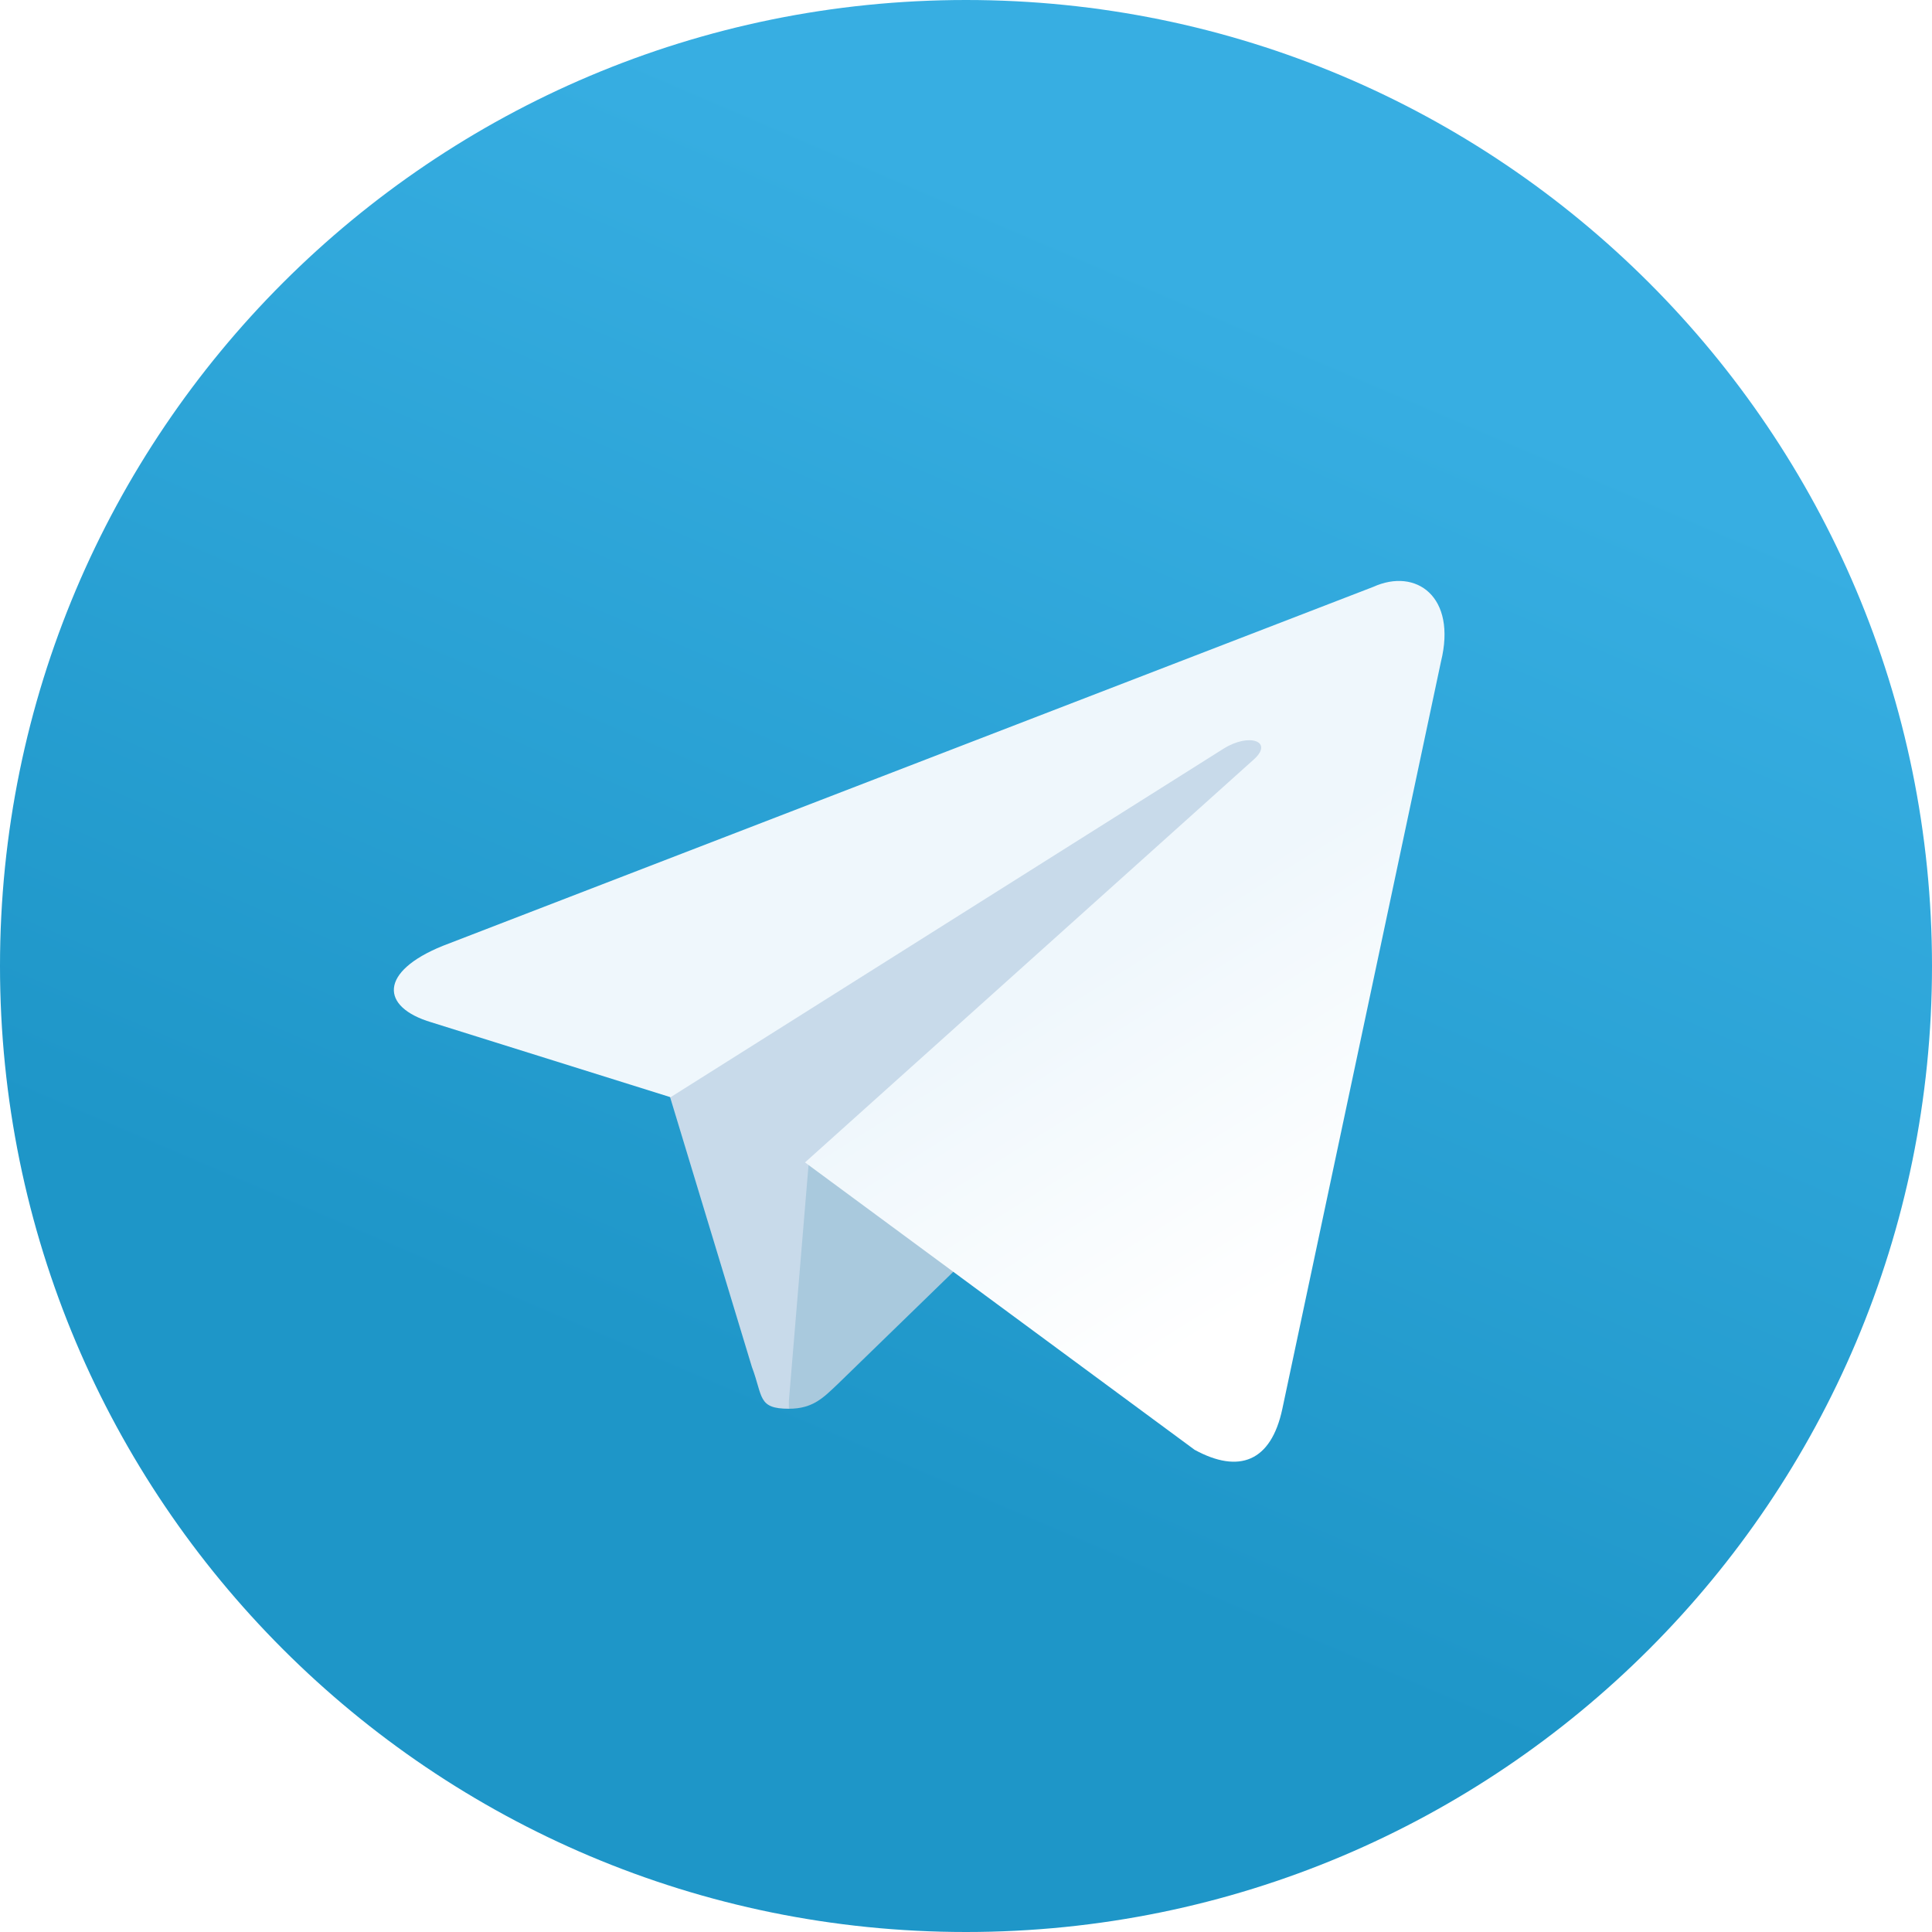
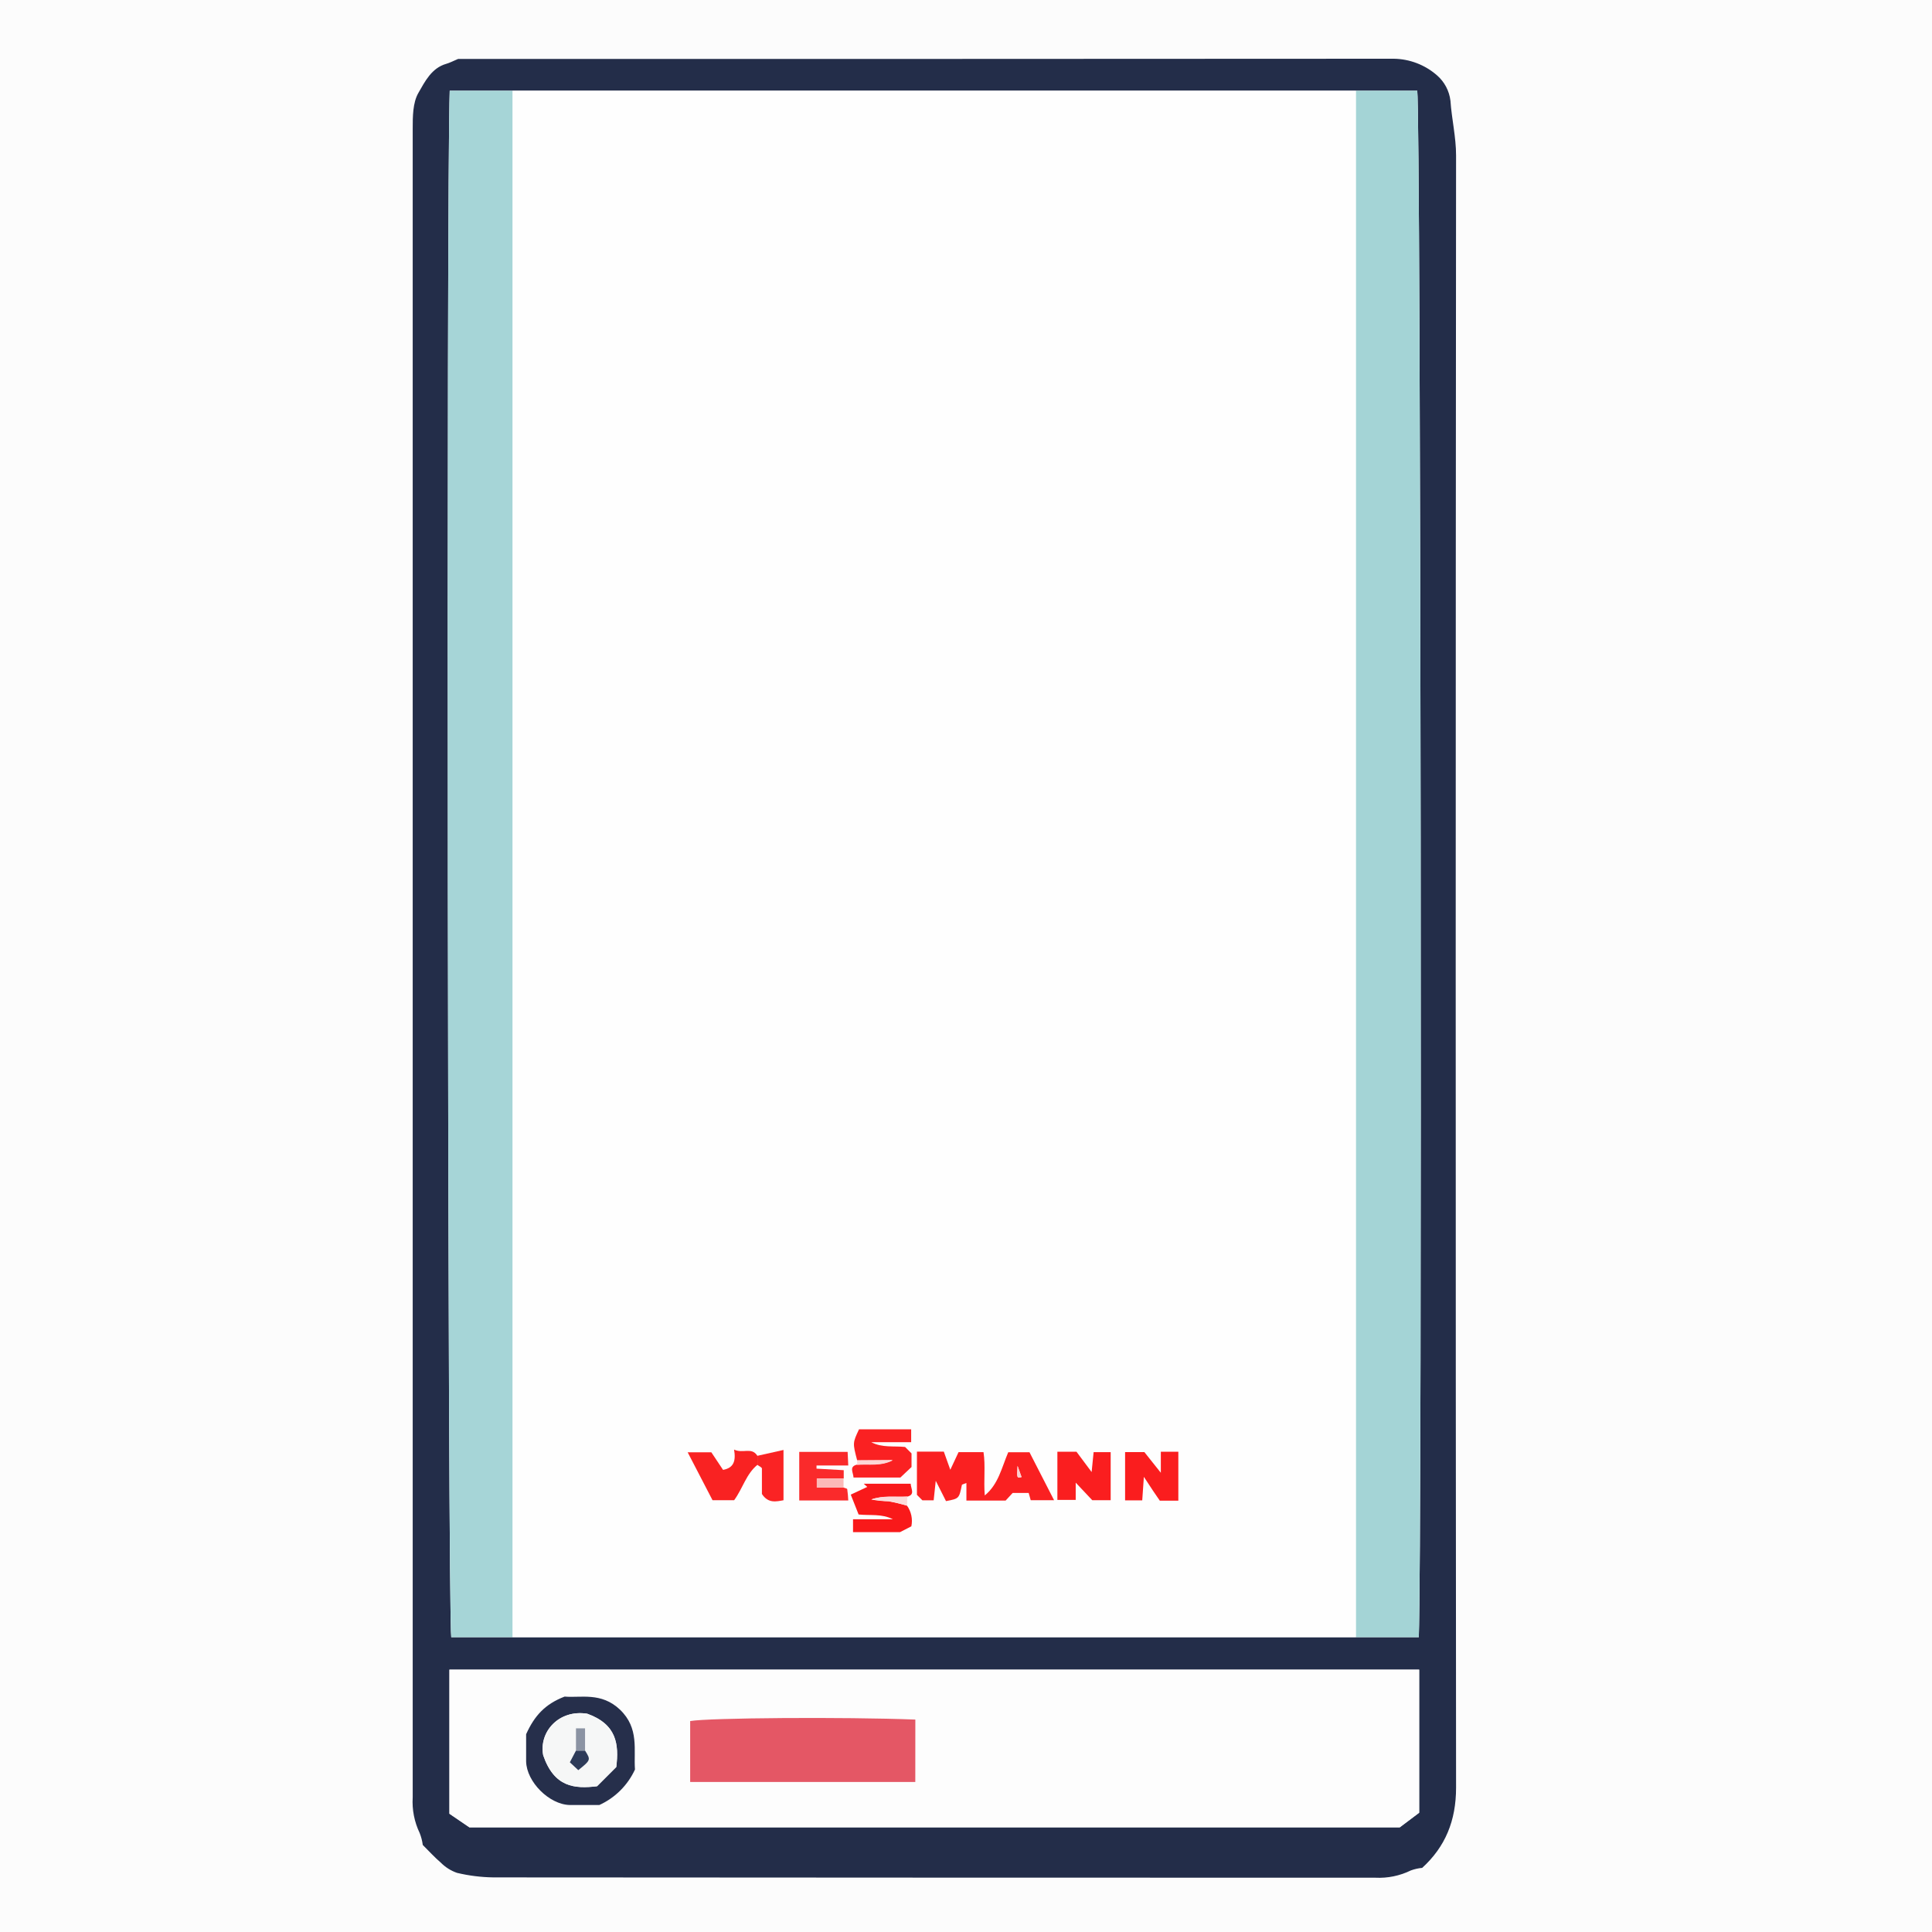
- <svg xmlns="http://www.w3.org/2000/svg" id="svg2" viewBox="0 0 240 240" width="2500" height="2500">
-   <style>.st0{fill:url(#path2995-1-0_1_)}.st1{fill:#c8daea}.st2{fill:#a9c9dd}.st3{fill:url(#path2991_1_)}</style>
-   <linearGradient id="path2995-1-0_1_" gradientUnits="userSpaceOnUse" x1="-683.305" y1="534.845" x2="-693.305" y2="511.512" gradientTransform="matrix(6 0 0 -6 4255 3247)">
-     <stop offset="0" stop-color="#37aee2" />
-     <stop offset="1" stop-color="#1e96c8" />
-   </linearGradient>
-   <path id="path2995-1-0" class="st0" d="M240 120c0 66.3-53.7 120-120 120S0 186.3 0 120 53.7 0 120 0s120 53.7 120 120z" />
-   <path id="path2993" class="st1" d="M98 175c-3.9 0-3.2-1.5-4.6-5.2L82 132.2 152.8 88l8.3 2.2-6.9 18.8L98 175z" />
-   <path id="path2989" class="st2" d="M98 175c3 0 4.3-1.4 6-3 2.6-2.5 36-35 36-35l-20.5-5-19 12-2.5 30v1z" />
-   <linearGradient id="path2991_1_" gradientUnits="userSpaceOnUse" x1="128.991" y1="118.245" x2="153.991" y2="78.245" gradientTransform="matrix(1 0 0 -1 0 242)">
-     <stop offset="0" stop-color="#eff7fc" />
-     <stop offset="1" stop-color="#fff" />
-   </linearGradient>
-   <path id="path2991" class="st3" d="M100 144.4l48.4 35.7c5.5 3 9.5 1.5 10.9-5.1L179 82.2c2-8.1-3.1-11.7-8.4-9.3L55 117.5c-7.9 3.2-7.8 7.6-1.4 9.5l29.7 9.3L152 93c3.2-2 6.2-.9 3.8 1.3L100 144.4z" />
+ <svg xmlns="http://www.w3.org/2000/svg" viewBox="0 0 426 426">
+   <defs>
+     <style>.cls-1{fill:#fcfcfc;}.cls-2{fill:#232d49;}.cls-3{fill:#fefefe;}.cls-4{fill:#fdfdfd;}.cls-5{fill:#a4d4d6;}.cls-6{fill:#a6d5d7;}.cls-7{fill:#fa2021;}.cls-8{fill:#fa2122;}.cls-9{fill:#f9191a;}.cls-10{fill:#fa1e1f;}.cls-11{fill:#fa1d1e;}.cls-12{fill:#f92222;}.cls-13{fill:#fa2a2b;}.cls-14{fill:#fa2324;}.cls-15{fill:#fcb9b8;}.cls-16{fill:#fcdcdb;}.cls-17{fill:#fdd7d6;}.cls-18{fill:#e45765;}.cls-19{fill:#262f4b;}.cls-20{fill:#fdcdce;}.cls-21{fill:#f6f7f7;}.cls-22{fill:#2e3b59;}.cls-23{fill:#8b93a3;}</style>
+   </defs>
+   <g id="Ebene_2" data-name="Ebene 2">
+     <g id="Ebene_1-2" data-name="Ebene 1">
+       <path class="cls-1" d="M427,427H1V1H427ZM102,14c-1.22.5-1.9.86-2.64,1.07-3.27,1-4.72,4-6.12,6.42C92.06,23.68,92,26.74,92,29.42Q92,213.36,92,397.3a15.91,15.91,0,0,0,1.62,7.84,10.91,10.91,0,0,1,.68,2.63c1.35,1.35,2.58,2.74,4,3.92a9.34,9.34,0,0,0,3.55,2.23,36.65,36.65,0,0,0,8.06,1q97.22.08,194.43.07a16,16,0,0,0,7.84-1.61,10,10,0,0,1,2.49-.56c5.09-4.64,7.48-10.38,7.47-17.7q-.2-179.94,0-359.88c0-4.11-1-8-1.24-12.07a8.79,8.79,0,0,0-3-5.63,14.8,14.8,0,0,0-9.47-3.63C239.42,14,170.45,14,102,14Z" transform="translate(-1 -1)" />
+       <path class="cls-2" d="M102,14c68.4,0,137.37,0,206.35-.05a14.8,14.8,0,0,1,9.47,3.63,8.79,8.79,0,0,1,3,5.63c.27,4,1.24,8,1.24,12.07q-.16,179.94,0,359.88c0,7.32-2.38,13.05-7.47,17.7a10,10,0,0,0-2.49.56,16,16,0,0,1-7.84,1.61q-97.22,0-194.43-.07a36.65,36.65,0,0,1-8.06-1,9.34,9.34,0,0,1-3.55-2.23c-1.39-1.18-2.62-2.56-4-3.92a10.91,10.91,0,0,0-.68-2.63A15.91,15.91,0,0,1,92,397.3Q92,213.36,92,29.42c0-2.68,0-5.75,1.25-7.93C94.69,19,96.14,16,99.41,15.07,100.14,14.86,100.83,14.5,102,14Zm12,7H100.16c-.77,19.93-.44,336.4.34,341H313.84c.77-19.92.44-336.4-.34-341H114ZM313.92,369.15H100.1v31.74l4.4,3H309.64l4.28-3.22Z" transform="translate(-1 -1)" />
+       <path class="cls-3" d="M300,362H114V21H300ZM187,327v-1.86l-6-.34v-.69h7l-.14-3H177.23v10.71H188a24,24,0,0,0-.23-2.49c0-.16-.53-.24-.81-.36Zm-19-3c.33.26.94.51,1,.78.08,2,0,3.91,0,5.64,1.39,2.13,3.13,1.67,4.76,1.38V320.71L168,322c-1.27-2-3.15-.42-5.14-1.37.43,2.48-.06,4-2.43,4.47l-2.58-3.87h-5.22l5.48,10.56h4.77C164.79,329.16,165.54,326,168,324Zm33,9v-2c1.86-.43.86-1.71.8-2.85H191.45l.78.7-3.64,1.7,1.73,4.38c2.59.27,5.13-.21,7.57,1.06h-8.8v2.86h10.35l2.51-1.29A5.8,5.8,0,0,0,201,333Zm-11-9c-1.86.43-.86,1.71-.8,2.85h10.33l2.46-2.32v-3l-1.42-1.42c-2.48-.26-5,.22-7.46-1.05h8.8v-2.86h-11.5c-1.37,3-1.37,3-.41,6.84Zm43.42,7.79L228,321.2h-4.7c-1.48,3.47-2.19,7.06-5.17,9.52-.33-3.27.18-6.54-.28-9.55h-5.5l-1.82,3.89-1.43-4h-5.93v9.53l1.2,1.2h2.49l.46-4.3,2.26,4.48c2.89-.56,2.88-.56,3.5-3.55,0-.14.43-.2,1-.44v3.83h8.65l1.55-1.68h3.53l.45,1.6Zm.73-.06h4v-3.8l3.65,3.87h4.06V321.2h-3.76l-.44,4.39-3.34-4.48h-4.21Zm14.93.1h3.78l.36-5.18c.86,1.31,1.45,2.23,2.06,3.13s1.29,1.89,1.45,2.12h4.09V321.1H257v4.64l-3.63-4.56h-4.25Z" transform="translate(-1 -1)" />
+       <path class="cls-4" d="M313.92,369.15v31.57l-4.28,3.22H104.5l-4.4-3V369.15Zm-111.1,24.77V380.15c-15.77-.61-45.6-.38-49.65.33v13.44ZM133.15,399a15.92,15.92,0,0,0,7.85-7.85c-.32-4.3,1-9.09-3.32-13.21-4.13-3.94-8.73-2.54-12.19-2.87-4.33,1.67-6.66,4.24-8.49,8.3,0,1.38,0,3.7,0,6,.09,4.51,5.12,9.52,9.64,9.61C129,399,131.28,399,133.15,399Z" transform="translate(-1 -1)" />
+       <path class="cls-5" d="M300,362V21h13.5c.78,4.6,1.11,321.08.34,341Z" transform="translate(-1 -1)" />
+       <path class="cls-6" d="M114,21V362H100.5c-.78-4.6-1.11-321.07-.34-341Z" transform="translate(-1 -1)" />
+       <path class="cls-7" d="M233.42,331.79h-5.15l-.45-1.6h-3.53l-1.55,1.68h-8.65V328c-.6.25-1,.31-1,.44-.62,3-.61,3-3.5,3.55l-2.26-4.48-.46,4.3h-2.49l-1.2-1.2v-9.53h5.93l1.43,4,1.82-3.89h5.5c.47,3,0,6.28.28,9.55,3-2.46,3.7-6.05,5.17-9.52H228Zm-8.05-7.56c-.16,2.71-.16,2.71.88,2.46Z" transform="translate(-1 -1)" />
+       <path class="cls-8" d="M190,323c-1-3.83-1-3.83.41-6.84h11.5V319h-8.8c2.44,1.27,5,.79,7.46,1.05l1.42,1.42v3l-2.46,2.32H189.2c-.06-1.15-1.06-2.42.8-2.85,2.61-.18,5.29.35,7.84-1Z" transform="translate(-1 -1)" />
+       <path class="cls-9" d="M201,333a5.8,5.8,0,0,1,.95,4.55l-2.51,1.29H189.09V336h8.8c-2.44-1.27-5-.79-7.57-1.06l-1.73-4.38,3.64-1.7-.78-.7H201.8c.06,1.15,1.06,2.42-.8,2.85-2.62.14-5.29-.29-7.89.63a24.76,24.76,0,0,0,3.84.4A37.19,37.19,0,0,1,201,333Z" transform="translate(-1 -1)" />
+       <path class="cls-10" d="M234.15,331.72V321.1h4.21l3.34,4.48.44-4.39h3.76v10.6h-4.06l-3.65-3.87v3.8Z" transform="translate(-1 -1)" />
+       <path class="cls-11" d="M249.08,331.83V321.18h4.25l3.63,4.56V321.1h3.86v10.79h-4.09c-.16-.23-.81-1.17-1.45-2.12s-1.19-1.81-2.06-3.13l-.36,5.18Z" transform="translate(-1 -1)" />
+       <path class="cls-12" d="M168,324c-2.46,2-3.21,5.16-5.12,7.79h-4.77l-5.48-10.56h5.22l2.58,3.87c2.37-.42,2.86-2,2.43-4.47,2,.95,3.87-.64,5.14,1.37Z" transform="translate(-1 -1)" />
+       <path class="cls-13" d="M187,329c.28.12.78.19.81.36a24,24,0,0,1,.23,2.49H177.23V321.14H187.9l.14,3h-7v.69l6,.34V327h-5.91v2Z" transform="translate(-1 -1)" />
+       <path class="cls-14" d="M168,324v-2l5.76-1.29v11.09c-1.62.29-3.36.75-4.76-1.38,0-1.73,0-3.69,0-5.64C168.94,324.51,168.33,324.26,168,324Z" transform="translate(-1 -1)" />
+       <path class="cls-15" d="M187,329h-5.91v-2H187Z" transform="translate(-1 -1)" />
+       <path class="cls-16" d="M201,333a37.19,37.19,0,0,0-4-1,24.76,24.76,0,0,1-3.84-.4c2.59-.92,5.26-.49,7.89-.63Z" transform="translate(-1 -1)" />
+       <path class="cls-17" d="M190,323h7.84c-2.55,1.35-5.23.82-7.84,1Z" transform="translate(-1 -1)" />
+       <path class="cls-18" d="M202.82,393.92H153.18V380.49c4-.72,33.88-.94,49.65-.33Z" transform="translate(-1 -1)" />
+       <path class="cls-19" d="M133.15,399c-1.87,0-4.18,0-6.5,0-4.53-.09-9.55-5.1-9.64-9.61,0-2.32,0-4.64,0-6,1.83-4.06,4.16-6.64,8.49-8.3,3.46.33,8.06-1.06,12.19,2.87,4.32,4.12,3,8.91,3.32,13.21A15.92,15.92,0,0,1,133.15,399Zm3.74-8.38c.61-5,.09-9.42-6.4-11.75-6.24-1-10.67,4-9.71,9.16,2.42,7.07,6.93,7.43,11.87,6.83Z" transform="translate(-1 -1)" />
+       <path class="cls-20" d="M225.37,324.22l.88,2.46C225.21,326.94,225.21,326.94,225.37,324.22Z" transform="translate(-1 -1)" />
+       <path class="cls-21" d="M136.88,390.62l-4.24,4.24c-4.94.6-9.45.24-11.87-6.83-1-5.17,3.47-10.15,9.71-9.16C137,381.2,137.49,385.65,136.88,390.62ZM130,387v-4.91h-2c0,1.68,0,3.3,0,4.91l-1.35,2.58,1.86,1.74C131.29,389.06,131.29,389.06,130,387Z" transform="translate(-1 -1)" />
+       <path class="cls-22" d="M130,387c1.29,2.06,1.29,2.06-1.49,4.32l-1.86-1.74L128,387Z" transform="translate(-1 -1)" />
+       <path class="cls-23" d="M130,387h-2v-4.91h2Z" transform="translate(-1 -1)" />
+     </g>
+   </g>
</svg>
